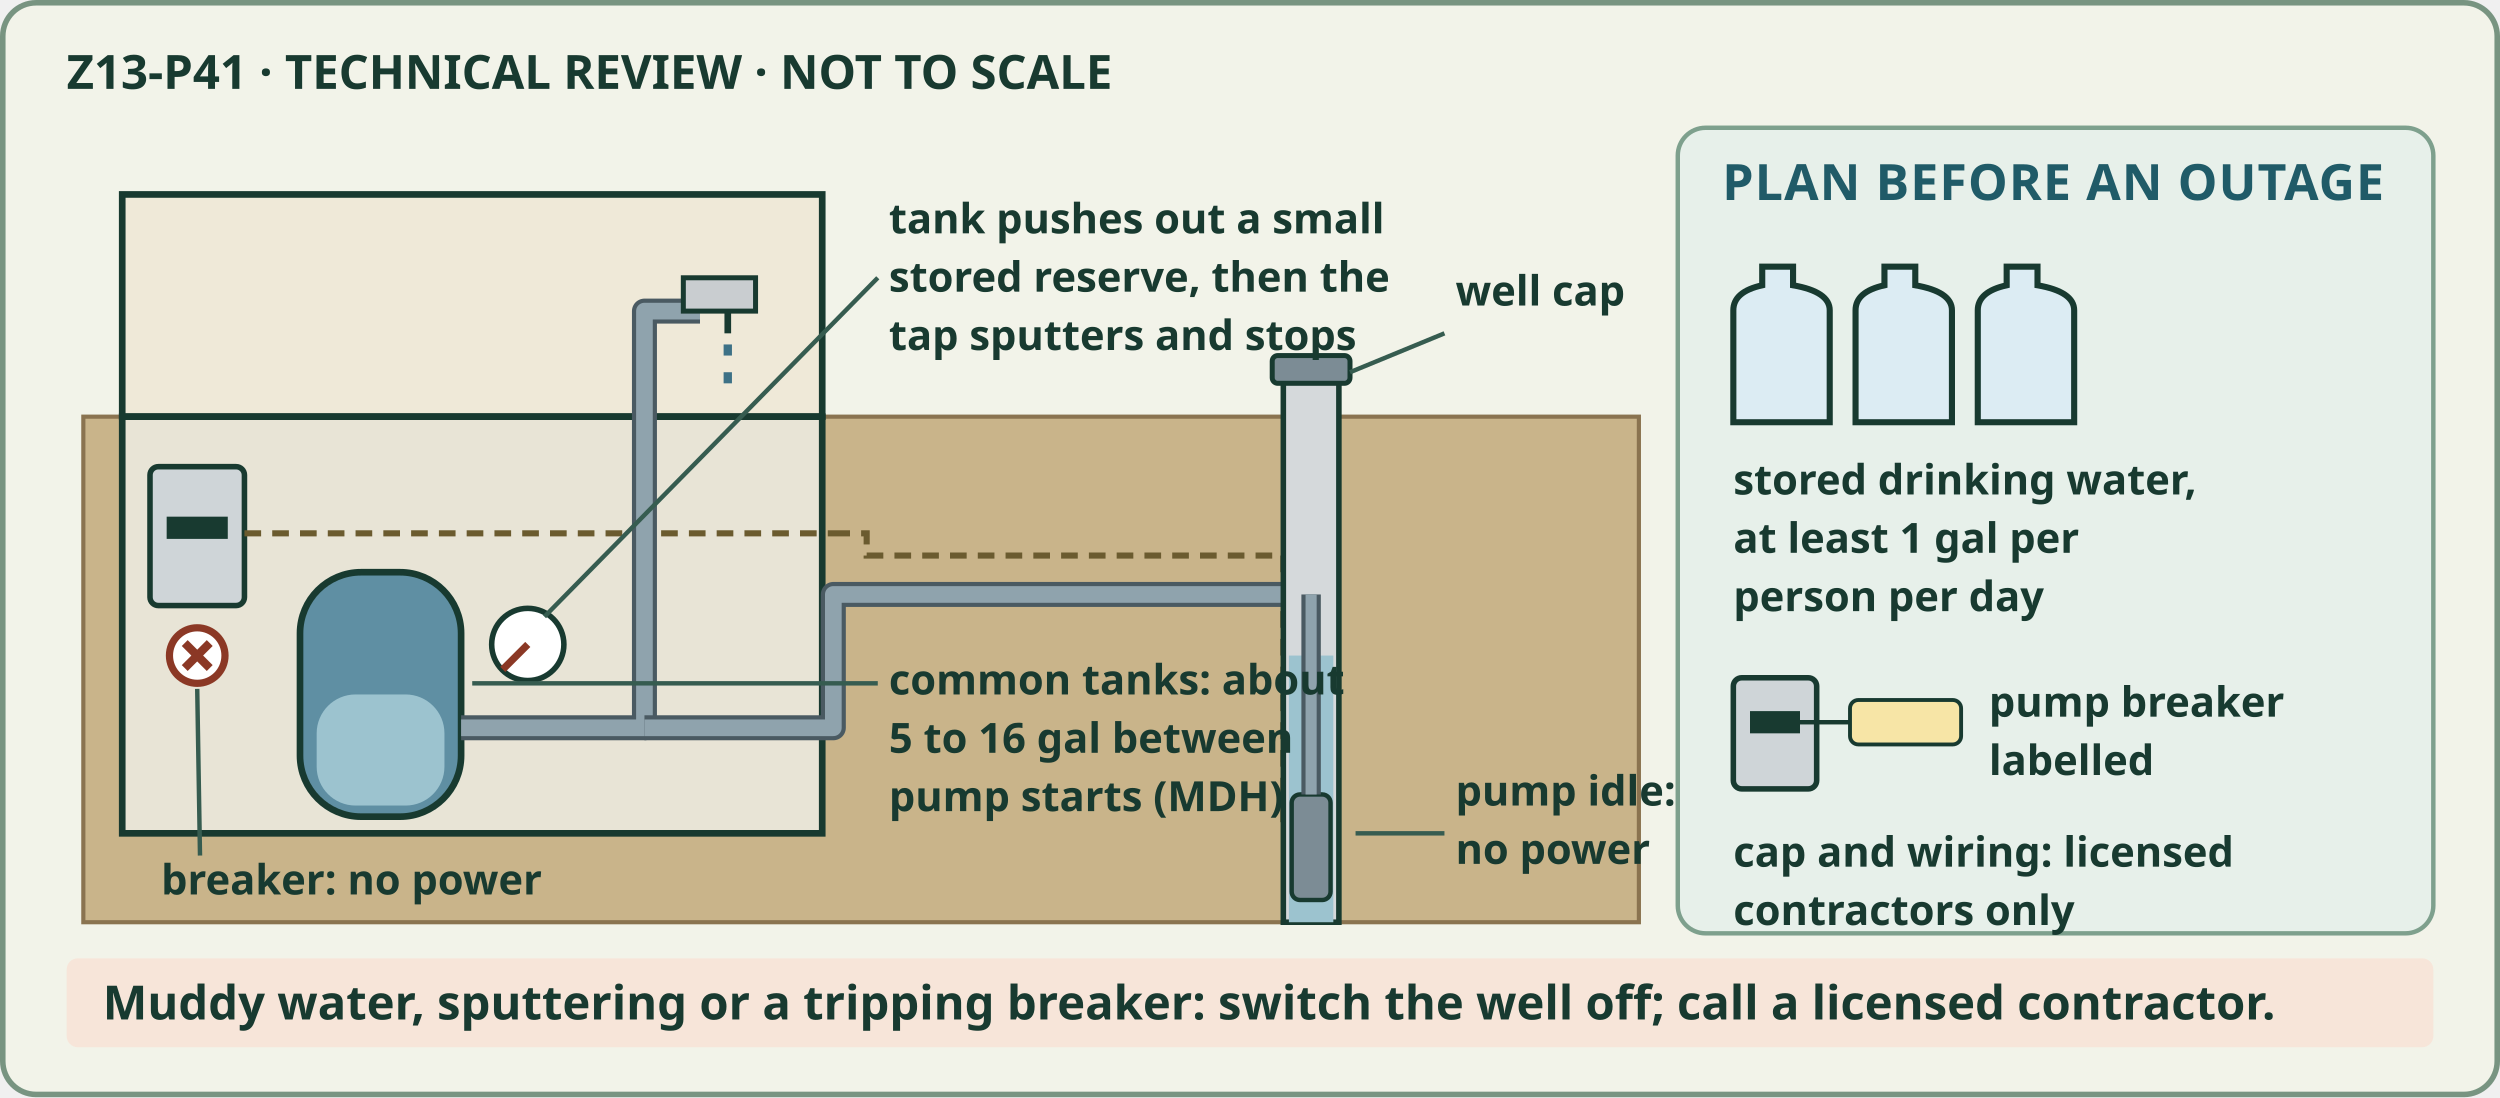
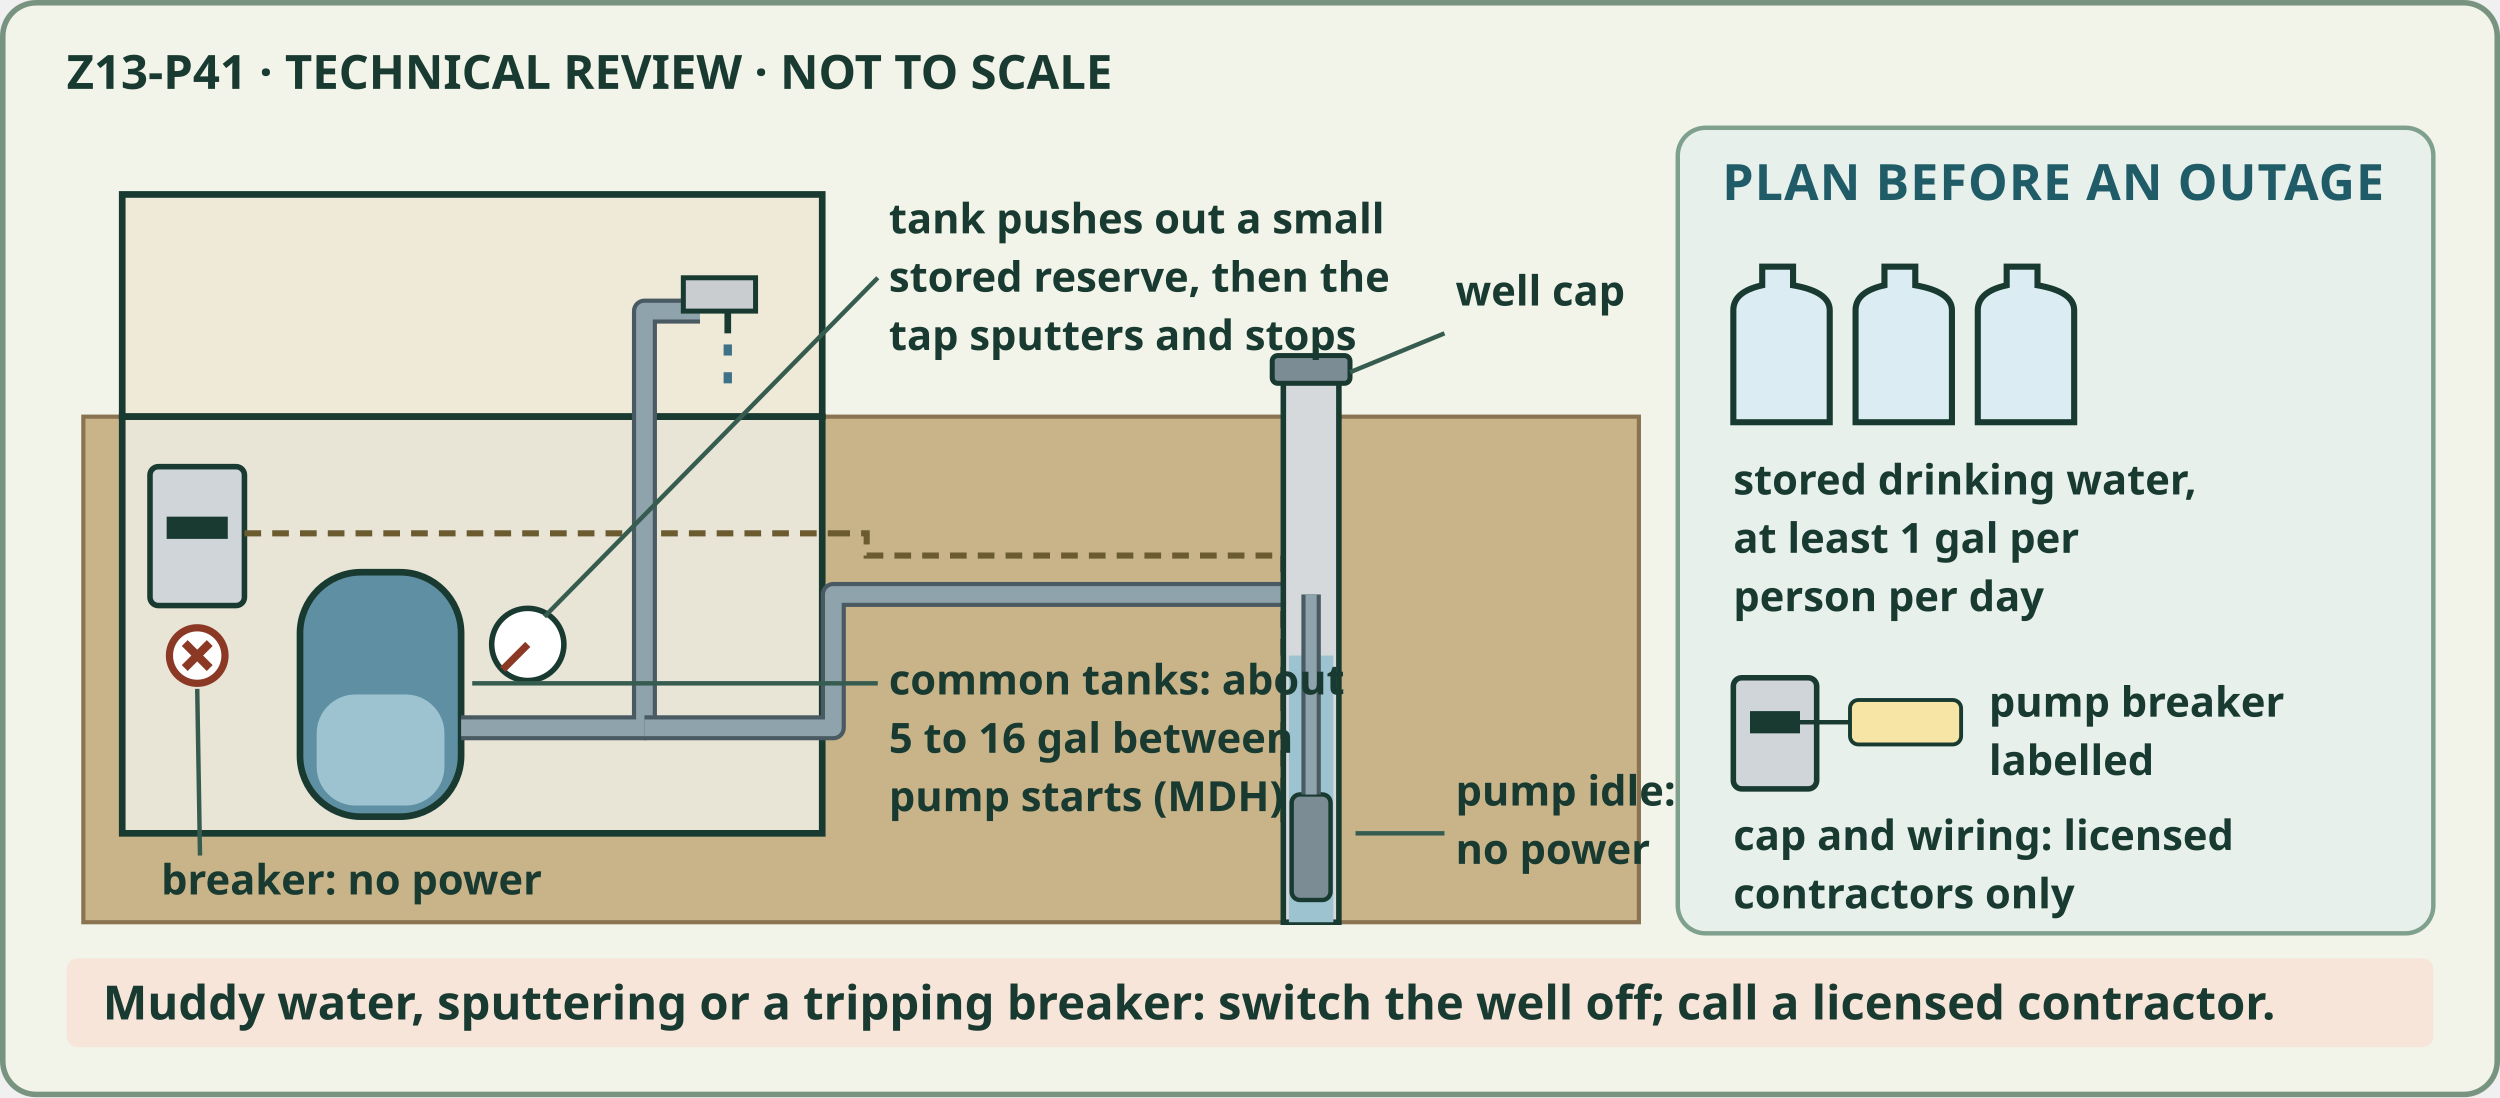
<svg xmlns="http://www.w3.org/2000/svg" viewBox="0 0 900 395" role="img" aria-labelledby="title desc">
  <defs>
    <marker id="m-flow" viewBox="0 0 10 10" refX="8" refY="5" markerWidth="4.2" markerHeight="4.2" orient="auto">
      <path d="M0 0L10 5L0 10Z" fill="#205b68" />
    </marker>
    <marker id="m-reverse" viewBox="0 0 10 10" refX="8" refY="5" markerWidth="4.2" markerHeight="4.2" orient="auto">
      <path d="M0 0L10 5L0 10Z" fill="#8b3825" />
    </marker>
    <marker id="m-load" viewBox="0 0 10 10" refX="8" refY="5" markerWidth="4.2" markerHeight="4.2" orient="auto">
      <path d="M0 0L10 5L0 10Z" fill="#3b3b3b" />
    </marker>
    <marker id="m-air" viewBox="0 0 10 10" refX="8" refY="5" markerWidth="4.2" markerHeight="4.2" orient="auto">
      <path d="M0 0L10 5L0 10Z" fill="#6b7f8c" />
    </marker>
    <marker id="m-ink" viewBox="0 0 10 10" refX="8" refY="5" markerWidth="4.2" markerHeight="4.2" orient="auto">
      <path d="M0 0L10 5L0 10Z" fill="#183a30" />
    </marker>
  </defs>
  <style>text{font:650 19px system-ui,sans-serif;fill:#183a30}.small{font-size:17px}.tiny{font-size:15px}.head{font-size:18px;letter-spacing:.4px}.warn{fill:#8b3825}.ok{fill:#205b68}.mute{fill:#4c5d55}.inv{fill:#ffffff}.lead{fill:none;stroke:#365c50;stroke-width:1.6}</style>
  <rect x="1" y="1" width="898" height="393" rx="12" fill="#f2f3e9" stroke="#789481" stroke-width="2" />
  <text x="24" y="32" class="small">Z13-P41 · TECHNICAL REVIEW · NOT TO SCALE</text>
  <g id="z13-p41-artwork">
    <rect x="30" y="150" width="560" height="182" fill="#c9b48a" stroke="#8a7350" stroke-width="1.5" />
    <rect x="44" y="70" width="252" height="80" fill="#efe9d8" stroke="#183a30" stroke-width="2.4" />
    <rect x="44" y="150" width="252" height="150" fill="#e8e4d6" stroke="#183a30" stroke-width="2.4" />
    <rect x="54" y="168" width="34" height="50" rx="3" fill="#cfd5d8" stroke="#183a30" stroke-width="2" />
    <rect x="60" y="186" width="22" height="8" fill="#183a30" />
    <circle cx="71" cy="236" r="10" fill="#fff" stroke="#8b3825" stroke-width="2.6" />
    <path d="M66.5 231.5L75.5 240.5M75.5 231.5L66.5 240.5" stroke="#8b3825" stroke-width="3" />
    <path d="M88 192H300M300 192h12V200H462" fill="none" stroke="#6b5b2f" stroke-width="2.2" stroke-dasharray="6 4" />
    <path d="M462 200V300" fill="none" stroke="#6b5b2f" stroke-width="2.2" stroke-dasharray="6 4" />
    <rect x="108" y="206" width="58" height="88" rx="22" fill="#5f8fa3" stroke="#183a30" stroke-width="2.4" />
    <rect x="114" y="250" width="46" height="40" rx="14" fill="#9cc3cf" />
    <circle cx="190" cy="232" r="13" fill="#fff" stroke="#183a30" stroke-width="2" />
    <path d="M190 232L181 241" stroke="#8b3825" stroke-width="2.6" />
    <path d="M166 262L232 262L232 112L252 112" fill="none" stroke="#4a5a62" stroke-width="9" stroke-linejoin="round" />
    <path d="M166 262L232 262L232 112L252 112" fill="none" stroke="#8fa3ad" stroke-width="6" stroke-linejoin="round" />
    <path d="M232 262L300 262L300 214L470 214" fill="none" stroke="#4a5a62" stroke-width="9" stroke-linejoin="round" />
    <path d="M232 262L300 262L300 214L470 214" fill="none" stroke="#8fa3ad" stroke-width="6" stroke-linejoin="round" />
    <rect x="246" y="100" width="26" height="12" fill="#c9cdd0" stroke="#183a30" stroke-width="1.8" />
    <path d="M262 112v8" stroke="#183a30" stroke-width="2.4" />
    <path d="M262 124v4M262 134v4" stroke="#3d7186" stroke-width="3" />
    <rect x="462" y="136" width="20" height="196" fill="#d5d9db" stroke="#183a30" stroke-width="2" />
    <rect x="458" y="128" width="28" height="10" rx="2" fill="#7c8c95" stroke="#183a30" stroke-width="1.8" />
    <rect x="464" y="236" width="16" height="96" fill="#9cc3cf" />
    <rect x="465" y="286" width="14" height="38" rx="3" fill="#7c8c95" stroke="#183a30" stroke-width="1.6" />
    <path d="M472 286L472 214" fill="none" stroke="#4a5a62" stroke-width="7" stroke-linejoin="round" />
    <path d="M472 286L472 214" fill="none" stroke="#8fa3ad" stroke-width="4" stroke-linejoin="round" />
    <path class="lead" d="M488 300L520 300" />
    <text x="524" y="290" class="tiny">pump idle:</text>
    <text x="524" y="311" class="tiny">no power</text>
    <path class="lead" d="M486 134L520 120" />
    <text x="524" y="110" class="tiny">well cap</text>
    <text x="320" y="84" class="tiny">tank pushes out a small</text>
    <text x="320" y="105" class="tiny">stored reserve, then the</text>
    <text x="320" y="126" class="tiny">tap sputters and stops</text>
    <path class="lead" d="M316 100L196 222" />
    <text x="320" y="250" class="tiny">common tanks: about</text>
    <text x="320" y="271" class="tiny">5 to 16 gal between</text>
    <text x="320" y="292" class="tiny">pump starts (MDH)</text>
    <path class="lead" d="M316 246L170 246" />
    <text x="58" y="322" class="tiny">breaker: no power</text>
    <path class="lead" d="M72 308L71 248" />
    <rect x="604" y="46" width="272" height="290" rx="10" fill="#e7f0ea" stroke="#7ea08d" stroke-width="1.6" />
    <text x="620" y="72" class="head ok">PLAN BEFORE AN OUTAGE</text>
    <path d="M624 152V111.7Q624 105 634.4 102.7V96H645.5V102.7Q658.7 105 658.7 111.7V152Z" fill="#dcecf3" stroke="#183a30" stroke-width="2.2" />
    <path d="M668 152V111.7Q668 105 678.4 102.7V96H689.5V102.7Q702.7 105 702.7 111.7V152Z" fill="#dcecf3" stroke="#183a30" stroke-width="2.2" />
    <path d="M712 152V111.7Q712 105 722.4 102.7V96H733.5V102.7Q746.7 105 746.7 111.7V152Z" fill="#dcecf3" stroke="#183a30" stroke-width="2.2" />
    <text x="624" y="178" class="tiny">stored drinking water,</text>
    <text x="624" y="199" class="tiny">at least 1 gal per</text>
    <text x="624" y="220" class="tiny">person per day</text>
    <rect x="624" y="244" width="30" height="40" rx="3" fill="#cfd5d8" stroke="#183a30" stroke-width="2" />
    <rect x="630" y="256" width="18" height="8" fill="#183a30" />
    <path d="M648 260h18" stroke="#183a30" stroke-width="1.6" />
    <rect x="666" y="252" width="40" height="16" rx="3" fill="#f7e5a6" stroke="#183a30" stroke-width="1.4" />
    <text x="716" y="258" class="tiny">pump breaker</text>
    <text x="716" y="279" class="tiny">labelled</text>
-     <text x="624" y="312" class="tiny">cap and wiring: licensed</text>
-     <text x="624" y="333" class="tiny">contractors only</text>
+     <text x="624" y="306" class="tiny">cap and wiring: licensed</text>
+     <text x="624" y="327" class="tiny">contractors only</text>
    <rect x="24" y="345" width="852" height="32" rx="4" fill="#f7e5d9" />
    <text x="37" y="367" class="small">Muddy water, sputtering or a tripping breaker: switch the well off; call a licensed contractor.</text>
  </g>
</svg>
